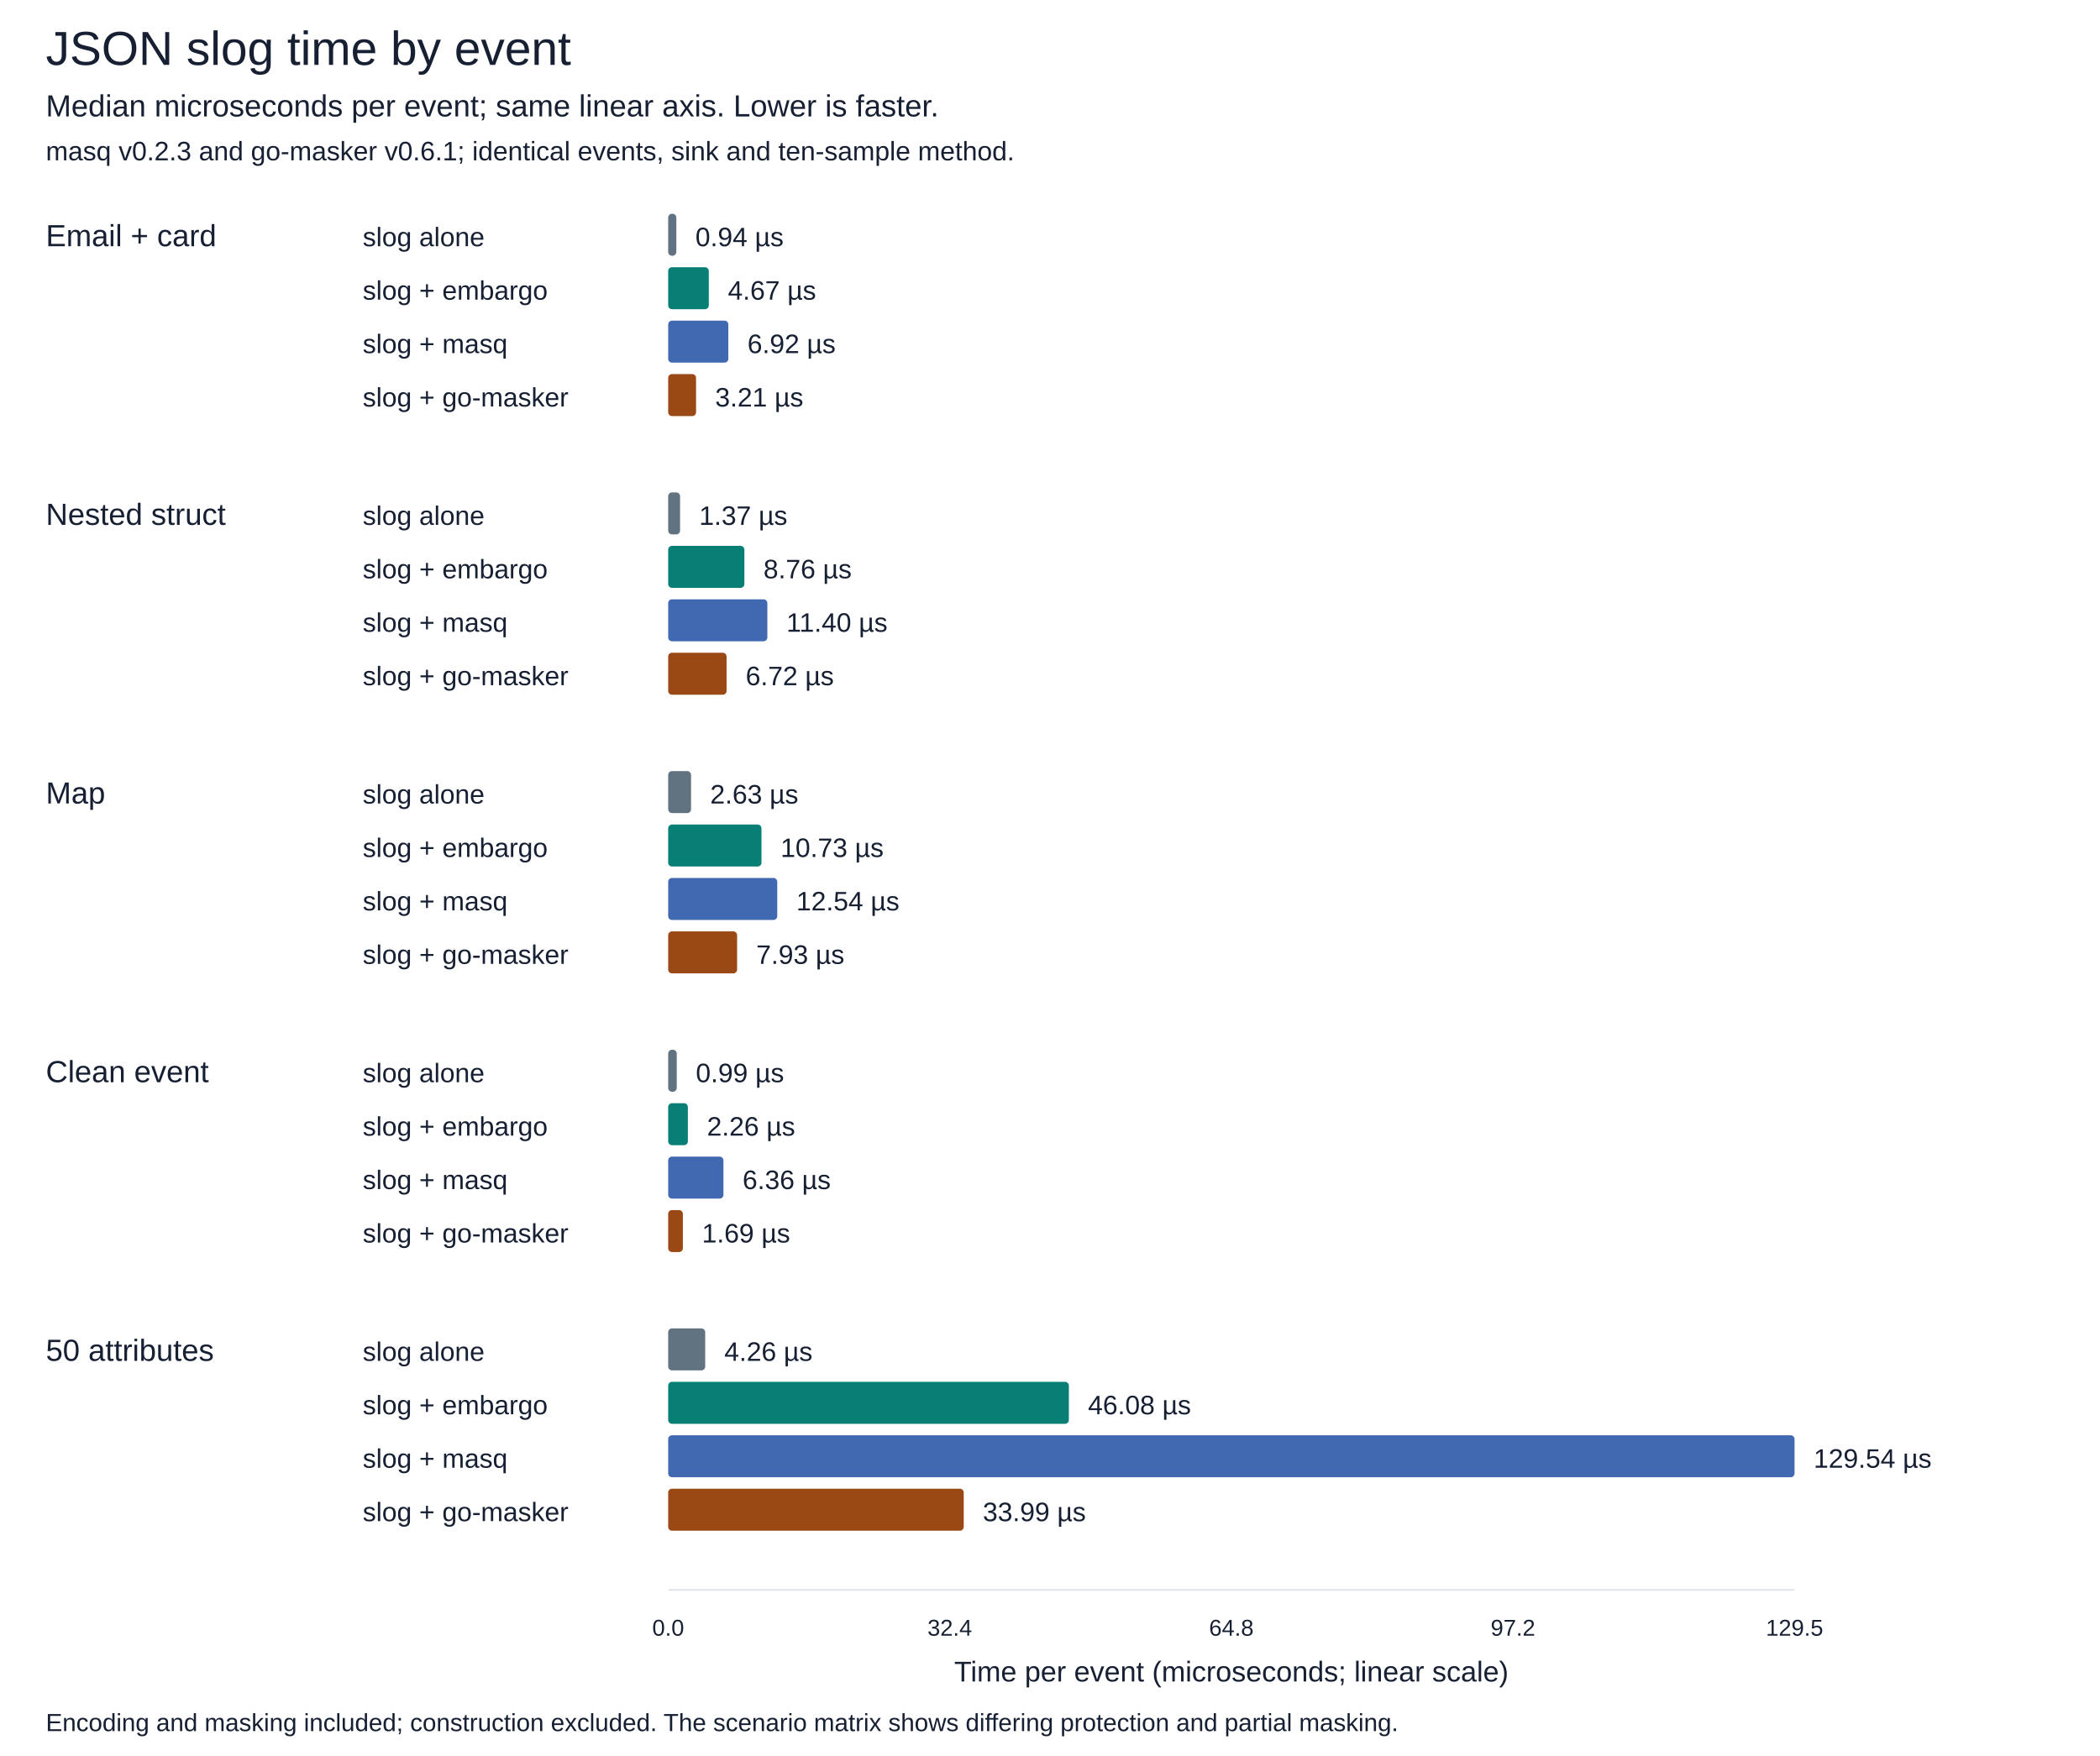
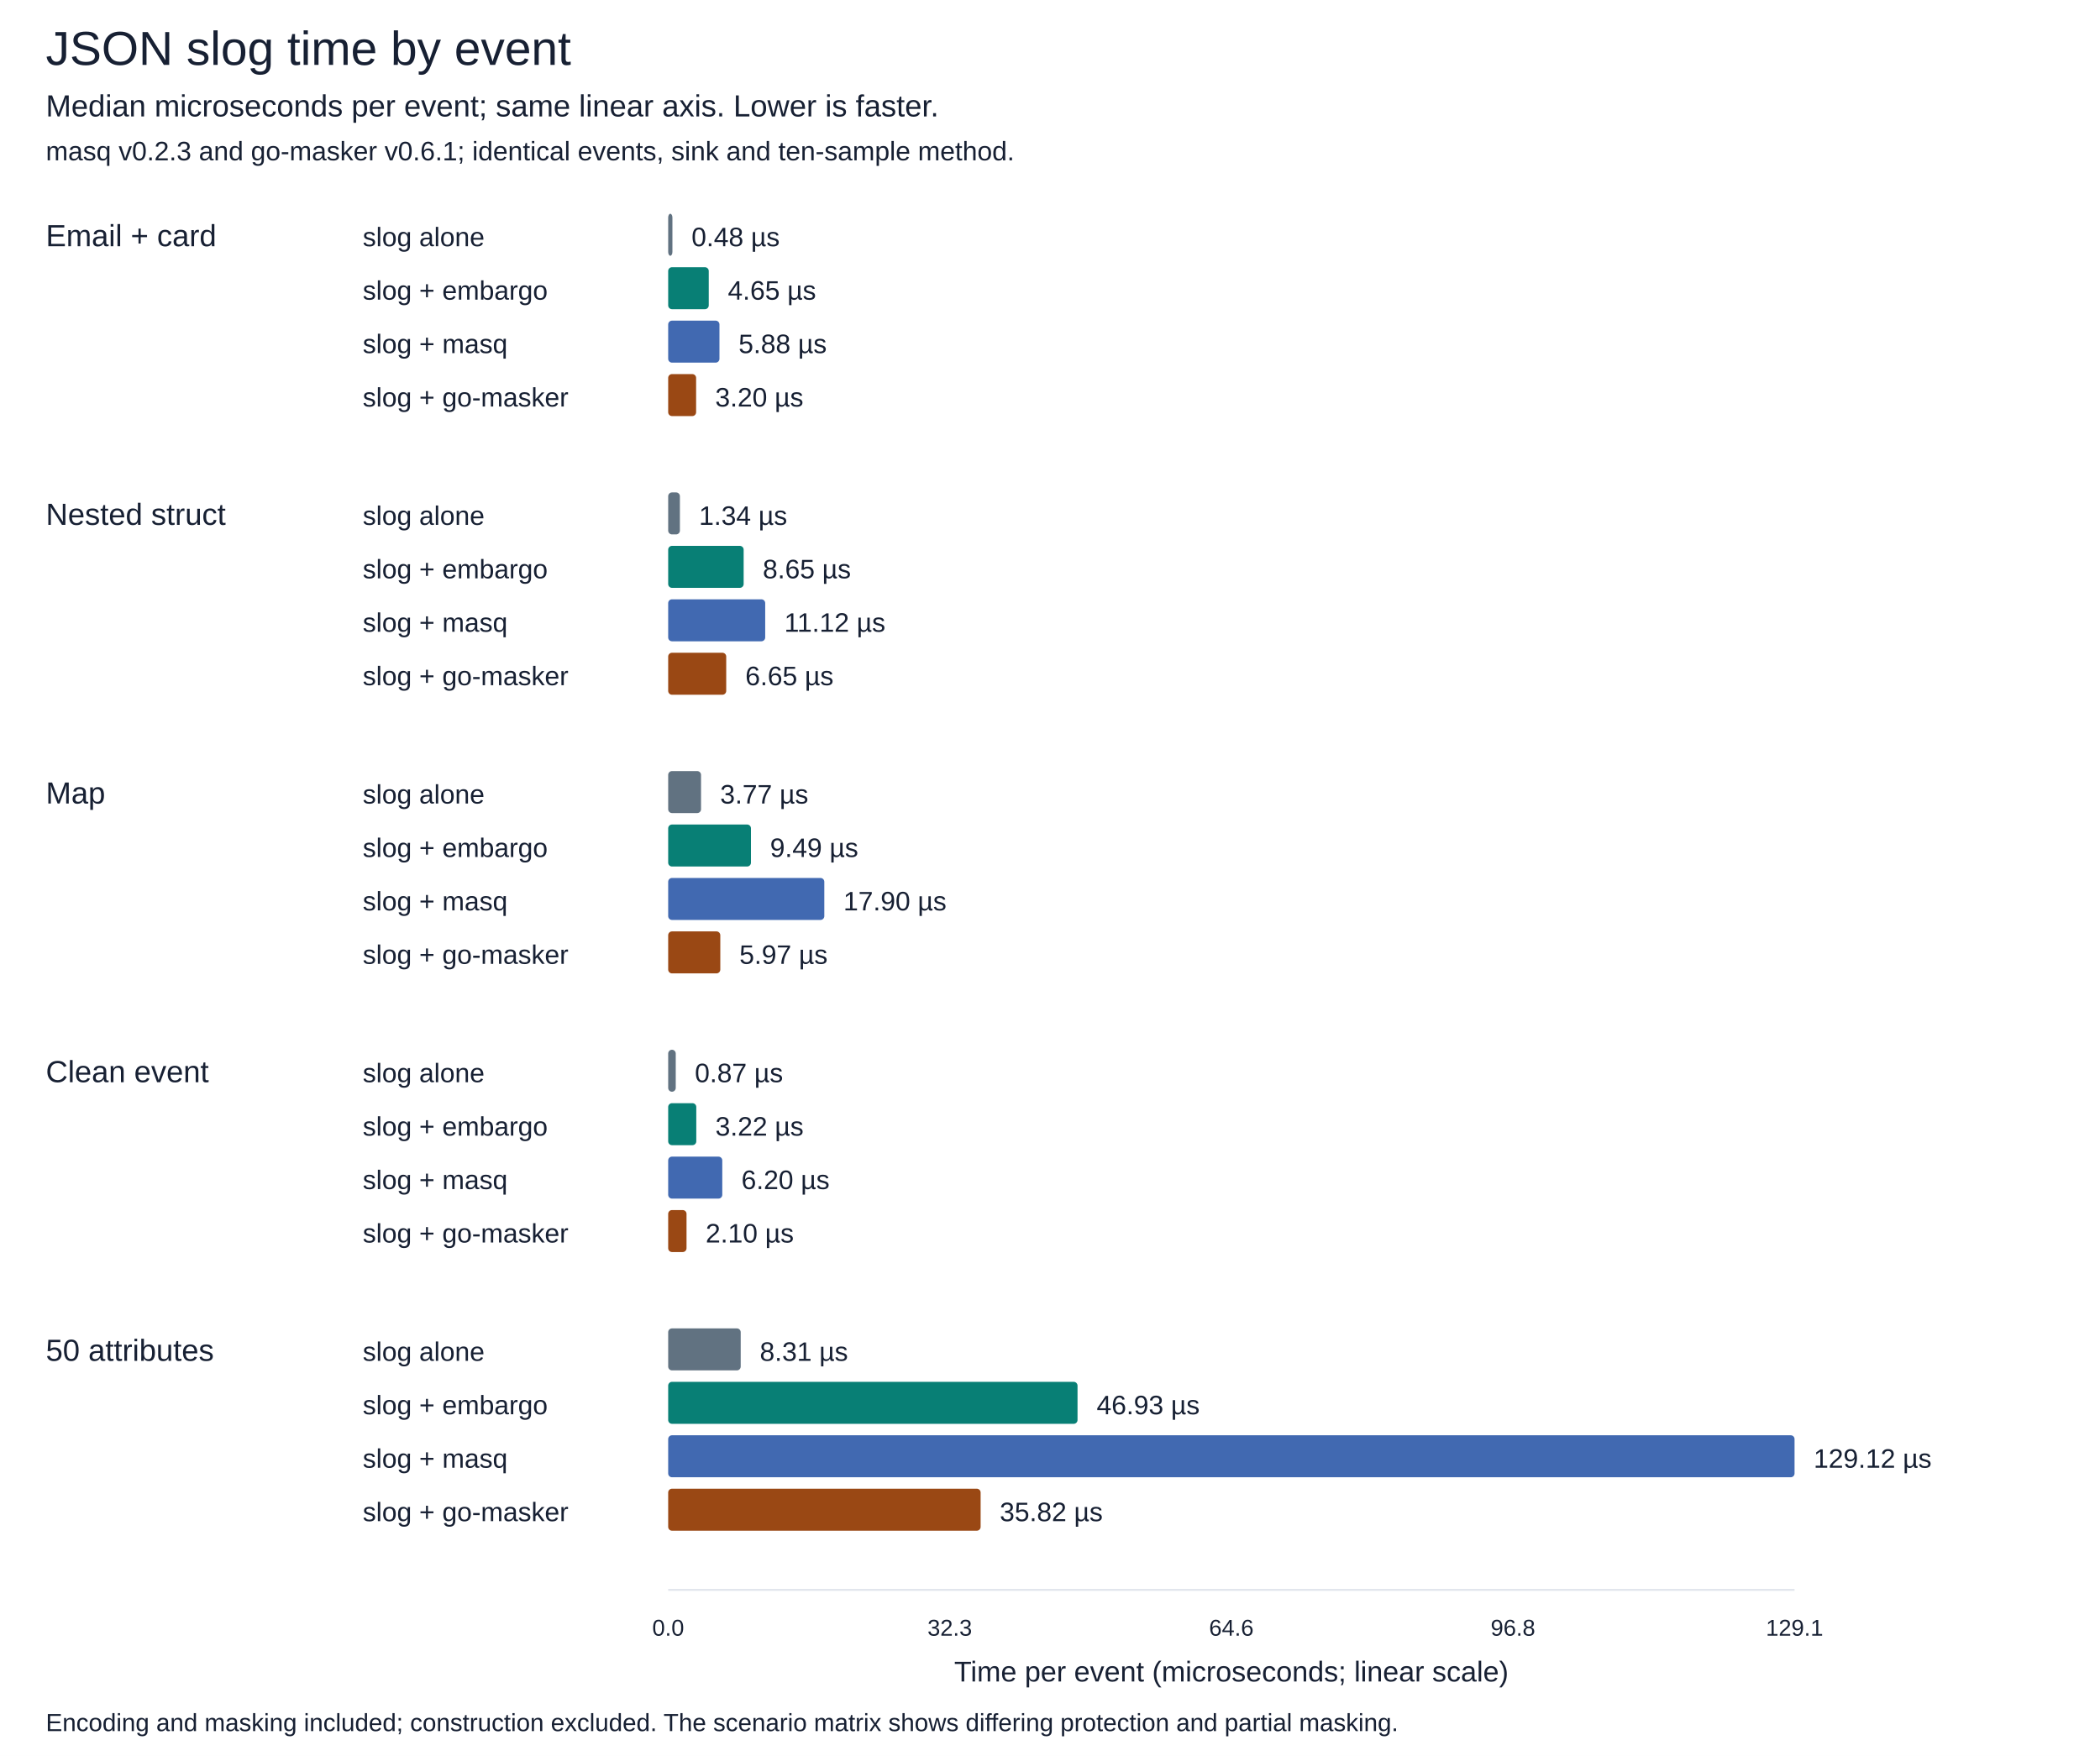
<svg xmlns="http://www.w3.org/2000/svg" width="1100" height="920" viewBox="0 0 1100 920" role="img">
  <rect width="100%" height="100%" fill="white" />
  <g font-family="Arial, sans-serif" font-size="15" fill="#172033">
    <text x="24" y="34" font-size="25" fill="#172033" text-anchor="start">JSON slog time by event</text>
    <text x="24" y="61" font-size="16" fill="#172033" text-anchor="start">Median microseconds per event; same linear axis. Lower is faster.</text>
    <text x="24" y="84" font-size="14" fill="#172033" text-anchor="start">masq v0.2.3 and go-masker v0.6.1; identical events, sink and ten-sample method.</text>
    <text x="24" y="129" font-size="16" fill="#172033" text-anchor="start">Email + card</text>
    <text x="190" y="129" font-size="14" fill="#172033" text-anchor="start">slog alone</text>
-     <rect x="350" y="112" width="4.27" height="22" rx="2" fill="#617281" />
-     <text x="364.27" y="129" font-size="14" fill="#172033" text-anchor="start">0.94 µs</text>
+     <rect x="350" y="112" width="2.22" height="22" rx="2" fill="#617281" />
+     <text x="362.22" y="129" font-size="14" fill="#172033" text-anchor="start">0.48 µs</text>
    <text x="190" y="157" font-size="14" fill="#172033" text-anchor="start">slog + embargo</text>
-     <rect x="350" y="140" width="21.27" height="22" rx="2" fill="#087f75" />
-     <text x="381.27" y="157" font-size="14" fill="#172033" text-anchor="start">4.67 µs</text>
+     <rect x="350" y="140" width="21.25" height="22" rx="2" fill="#087f75" />
+     <text x="381.25" y="157" font-size="14" fill="#172033" text-anchor="start">4.65 µs</text>
    <text x="190" y="185" font-size="14" fill="#172033" text-anchor="start">slog + masq</text>
-     <rect x="350" y="168" width="31.51" height="22" rx="2" fill="#4169b1" />
-     <text x="391.51" y="185" font-size="14" fill="#172033" text-anchor="start">6.92 µs</text>
+     <rect x="350" y="168" width="26.86" height="22" rx="2" fill="#4169b1" />
+     <text x="386.86" y="185" font-size="14" fill="#172033" text-anchor="start">5.88 µs</text>
    <text x="190" y="213" font-size="14" fill="#172033" text-anchor="start">slog + go-masker</text>
-     <rect x="350" y="196" width="14.60" height="22" rx="2" fill="#9a4814" />
-     <text x="374.6" y="213" font-size="14" fill="#172033" text-anchor="start">3.21 µs</text>
+     <rect x="350" y="196" width="14.63" height="22" rx="2" fill="#9a4814" />
+     <text x="374.63" y="213" font-size="14" fill="#172033" text-anchor="start">3.20 µs</text>
    <text x="24" y="275" font-size="16" fill="#172033" text-anchor="start">Nested struct</text>
    <text x="190" y="275" font-size="14" fill="#172033" text-anchor="start">slog alone</text>
-     <rect x="350" y="258" width="6.23" height="22" rx="2" fill="#617281" />
-     <text x="366.23" y="275" font-size="14" fill="#172033" text-anchor="start">1.37 µs</text>
+     <rect x="350" y="258" width="6.14" height="22" rx="2" fill="#617281" />
+     <text x="366.14" y="275" font-size="14" fill="#172033" text-anchor="start">1.34 µs</text>
    <text x="190" y="303" font-size="14" fill="#172033" text-anchor="start">slog + embargo</text>
-     <rect x="350" y="286" width="39.91" height="22" rx="2" fill="#087f75" />
-     <text x="399.91" y="303" font-size="14" fill="#172033" text-anchor="start">8.76 µs</text>
+     <rect x="350" y="286" width="39.53" height="22" rx="2" fill="#087f75" />
+     <text x="399.53" y="303" font-size="14" fill="#172033" text-anchor="start">8.65 µs</text>
    <text x="190" y="331" font-size="14" fill="#172033" text-anchor="start">slog + masq</text>
-     <rect x="350" y="314" width="51.94" height="22" rx="2" fill="#4169b1" />
-     <text x="411.94" y="331" font-size="14" fill="#172033" text-anchor="start">11.40 µs</text>
+     <rect x="350" y="314" width="50.82" height="22" rx="2" fill="#4169b1" />
+     <text x="410.82" y="331" font-size="14" fill="#172033" text-anchor="start">11.12 µs</text>
    <text x="190" y="359" font-size="14" fill="#172033" text-anchor="start">slog + go-masker</text>
-     <rect x="350" y="342" width="30.59" height="22" rx="2" fill="#9a4814" />
-     <text x="390.59" y="359" font-size="14" fill="#172033" text-anchor="start">6.72 µs</text>
+     <rect x="350" y="342" width="30.40" height="22" rx="2" fill="#9a4814" />
+     <text x="390.4" y="359" font-size="14" fill="#172033" text-anchor="start">6.65 µs</text>
    <text x="24" y="421" font-size="16" fill="#172033" text-anchor="start">Map</text>
    <text x="190" y="421" font-size="14" fill="#172033" text-anchor="start">slog alone</text>
-     <rect x="350" y="404" width="11.98" height="22" rx="2" fill="#617281" />
-     <text x="371.98" y="421" font-size="14" fill="#172033" text-anchor="start">2.63 µs</text>
+     <rect x="350" y="404" width="17.21" height="22" rx="2" fill="#617281" />
+     <text x="377.21" y="421" font-size="14" fill="#172033" text-anchor="start">3.77 µs</text>
    <text x="190" y="449" font-size="14" fill="#172033" text-anchor="start">slog + embargo</text>
-     <rect x="350" y="432" width="48.87" height="22" rx="2" fill="#087f75" />
-     <text x="408.87" y="449" font-size="14" fill="#172033" text-anchor="start">10.73 µs</text>
+     <rect x="350" y="432" width="43.36" height="22" rx="2" fill="#087f75" />
+     <text x="403.36" y="449" font-size="14" fill="#172033" text-anchor="start">9.49 µs</text>
    <text x="190" y="477" font-size="14" fill="#172033" text-anchor="start">slog + masq</text>
-     <rect x="350" y="460" width="57.13" height="22" rx="2" fill="#4169b1" />
-     <text x="417.13" y="477" font-size="14" fill="#172033" text-anchor="start">12.54 µs</text>
+     <rect x="350" y="460" width="81.78" height="22" rx="2" fill="#4169b1" />
+     <text x="441.78" y="477" font-size="14" fill="#172033" text-anchor="start">17.90 µs</text>
    <text x="190" y="505" font-size="14" fill="#172033" text-anchor="start">slog + go-masker</text>
-     <rect x="350" y="488" width="36.10" height="22" rx="2" fill="#9a4814" />
-     <text x="396.1" y="505" font-size="14" fill="#172033" text-anchor="start">7.93 µs</text>
+     <rect x="350" y="488" width="27.30" height="22" rx="2" fill="#9a4814" />
+     <text x="387.3" y="505" font-size="14" fill="#172033" text-anchor="start">5.97 µs</text>
    <text x="24" y="567" font-size="16" fill="#172033" text-anchor="start">Clean event</text>
    <text x="190" y="567" font-size="14" fill="#172033" text-anchor="start">slog alone</text>
-     <rect x="350" y="550" width="4.49" height="22" rx="2" fill="#617281" />
-     <text x="364.49" y="567" font-size="14" fill="#172033" text-anchor="start">0.99 µs</text>
+     <rect x="350" y="550" width="3.96" height="22" rx="2" fill="#617281" />
+     <text x="363.96" y="567" font-size="14" fill="#172033" text-anchor="start">0.87 µs</text>
    <text x="190" y="595" font-size="14" fill="#172033" text-anchor="start">slog + embargo</text>
-     <rect x="350" y="578" width="10.31" height="22" rx="2" fill="#087f75" />
-     <text x="370.31" y="595" font-size="14" fill="#172033" text-anchor="start">2.26 µs</text>
+     <rect x="350" y="578" width="14.72" height="22" rx="2" fill="#087f75" />
+     <text x="374.72" y="595" font-size="14" fill="#172033" text-anchor="start">3.22 µs</text>
    <text x="190" y="623" font-size="14" fill="#172033" text-anchor="start">slog + masq</text>
-     <rect x="350" y="606" width="28.95" height="22" rx="2" fill="#4169b1" />
-     <text x="388.95" y="623" font-size="14" fill="#172033" text-anchor="start">6.36 µs</text>
+     <rect x="350" y="606" width="28.34" height="22" rx="2" fill="#4169b1" />
+     <text x="388.34" y="623" font-size="14" fill="#172033" text-anchor="start">6.20 µs</text>
    <text x="190" y="651" font-size="14" fill="#172033" text-anchor="start">slog + go-masker</text>
-     <rect x="350" y="634" width="7.69" height="22" rx="2" fill="#9a4814" />
-     <text x="367.69" y="651" font-size="14" fill="#172033" text-anchor="start">1.69 µs</text>
+     <rect x="350" y="634" width="9.61" height="22" rx="2" fill="#9a4814" />
+     <text x="369.61" y="651" font-size="14" fill="#172033" text-anchor="start">2.10 µs</text>
    <text x="24" y="713" font-size="16" fill="#172033" text-anchor="start">50 attributes</text>
    <text x="190" y="713" font-size="14" fill="#172033" text-anchor="start">slog alone</text>
-     <rect x="350" y="696" width="19.39" height="22" rx="2" fill="#617281" />
-     <text x="379.39" y="713" font-size="14" fill="#172033" text-anchor="start">4.26 µs</text>
+     <rect x="350" y="696" width="37.99" height="22" rx="2" fill="#617281" />
+     <text x="397.99" y="713" font-size="14" fill="#172033" text-anchor="start">8.31 µs</text>
    <text x="190" y="741" font-size="14" fill="#172033" text-anchor="start">slog + embargo</text>
-     <rect x="350" y="724" width="209.88" height="22" rx="2" fill="#087f75" />
-     <text x="569.88" y="741" font-size="14" fill="#172033" text-anchor="start">46.08 µs</text>
+     <rect x="350" y="724" width="214.42" height="22" rx="2" fill="#087f75" />
+     <text x="574.42" y="741" font-size="14" fill="#172033" text-anchor="start">46.93 µs</text>
    <text x="190" y="769" font-size="14" fill="#172033" text-anchor="start">slog + masq</text>
    <rect x="350" y="752" width="590.00" height="22" rx="2" fill="#4169b1" />
-     <text x="950.0" y="769" font-size="14" fill="#172033" text-anchor="start">129.54 µs</text>
+     <text x="950.0" y="769" font-size="14" fill="#172033" text-anchor="start">129.12 µs</text>
    <text x="190" y="797" font-size="14" fill="#172033" text-anchor="start">slog + go-masker</text>
-     <rect x="350" y="780" width="154.81" height="22" rx="2" fill="#9a4814" />
-     <text x="514.81" y="797" font-size="14" fill="#172033" text-anchor="start">33.99 µs</text>
+     <rect x="350" y="780" width="163.66" height="22" rx="2" fill="#9a4814" />
+     <text x="523.66" y="797" font-size="14" fill="#172033" text-anchor="start">35.82 µs</text>
    <path d="M350,833 L940,833" stroke="#e1e5ec" />
    <text x="350.0" y="857" font-size="12" fill="#172033" text-anchor="middle">0.0</text>
-     <text x="497.5" y="857" font-size="12" fill="#172033" text-anchor="middle">32.4</text>
-     <text x="645.0" y="857" font-size="12" fill="#172033" text-anchor="middle">64.8</text>
-     <text x="792.5" y="857" font-size="12" fill="#172033" text-anchor="middle">97.2</text>
-     <text x="940.0" y="857" font-size="12" fill="#172033" text-anchor="middle">129.5</text>
+     <text x="497.5" y="857" font-size="12" fill="#172033" text-anchor="middle">32.3</text>
+     <text x="645.0" y="857" font-size="12" fill="#172033" text-anchor="middle">64.6</text>
+     <text x="792.5" y="857" font-size="12" fill="#172033" text-anchor="middle">96.8</text>
+     <text x="940.0" y="857" font-size="12" fill="#172033" text-anchor="middle">129.1</text>
    <text x="645" y="881" font-size="15" fill="#172033" text-anchor="middle">Time per event (microseconds; linear scale)</text>
    <text x="24" y="907" font-size="13" fill="#172033" text-anchor="start">Encoding and masking included; construction excluded. The scenario matrix shows differing protection and partial masking.</text>
  </g>
</svg>
